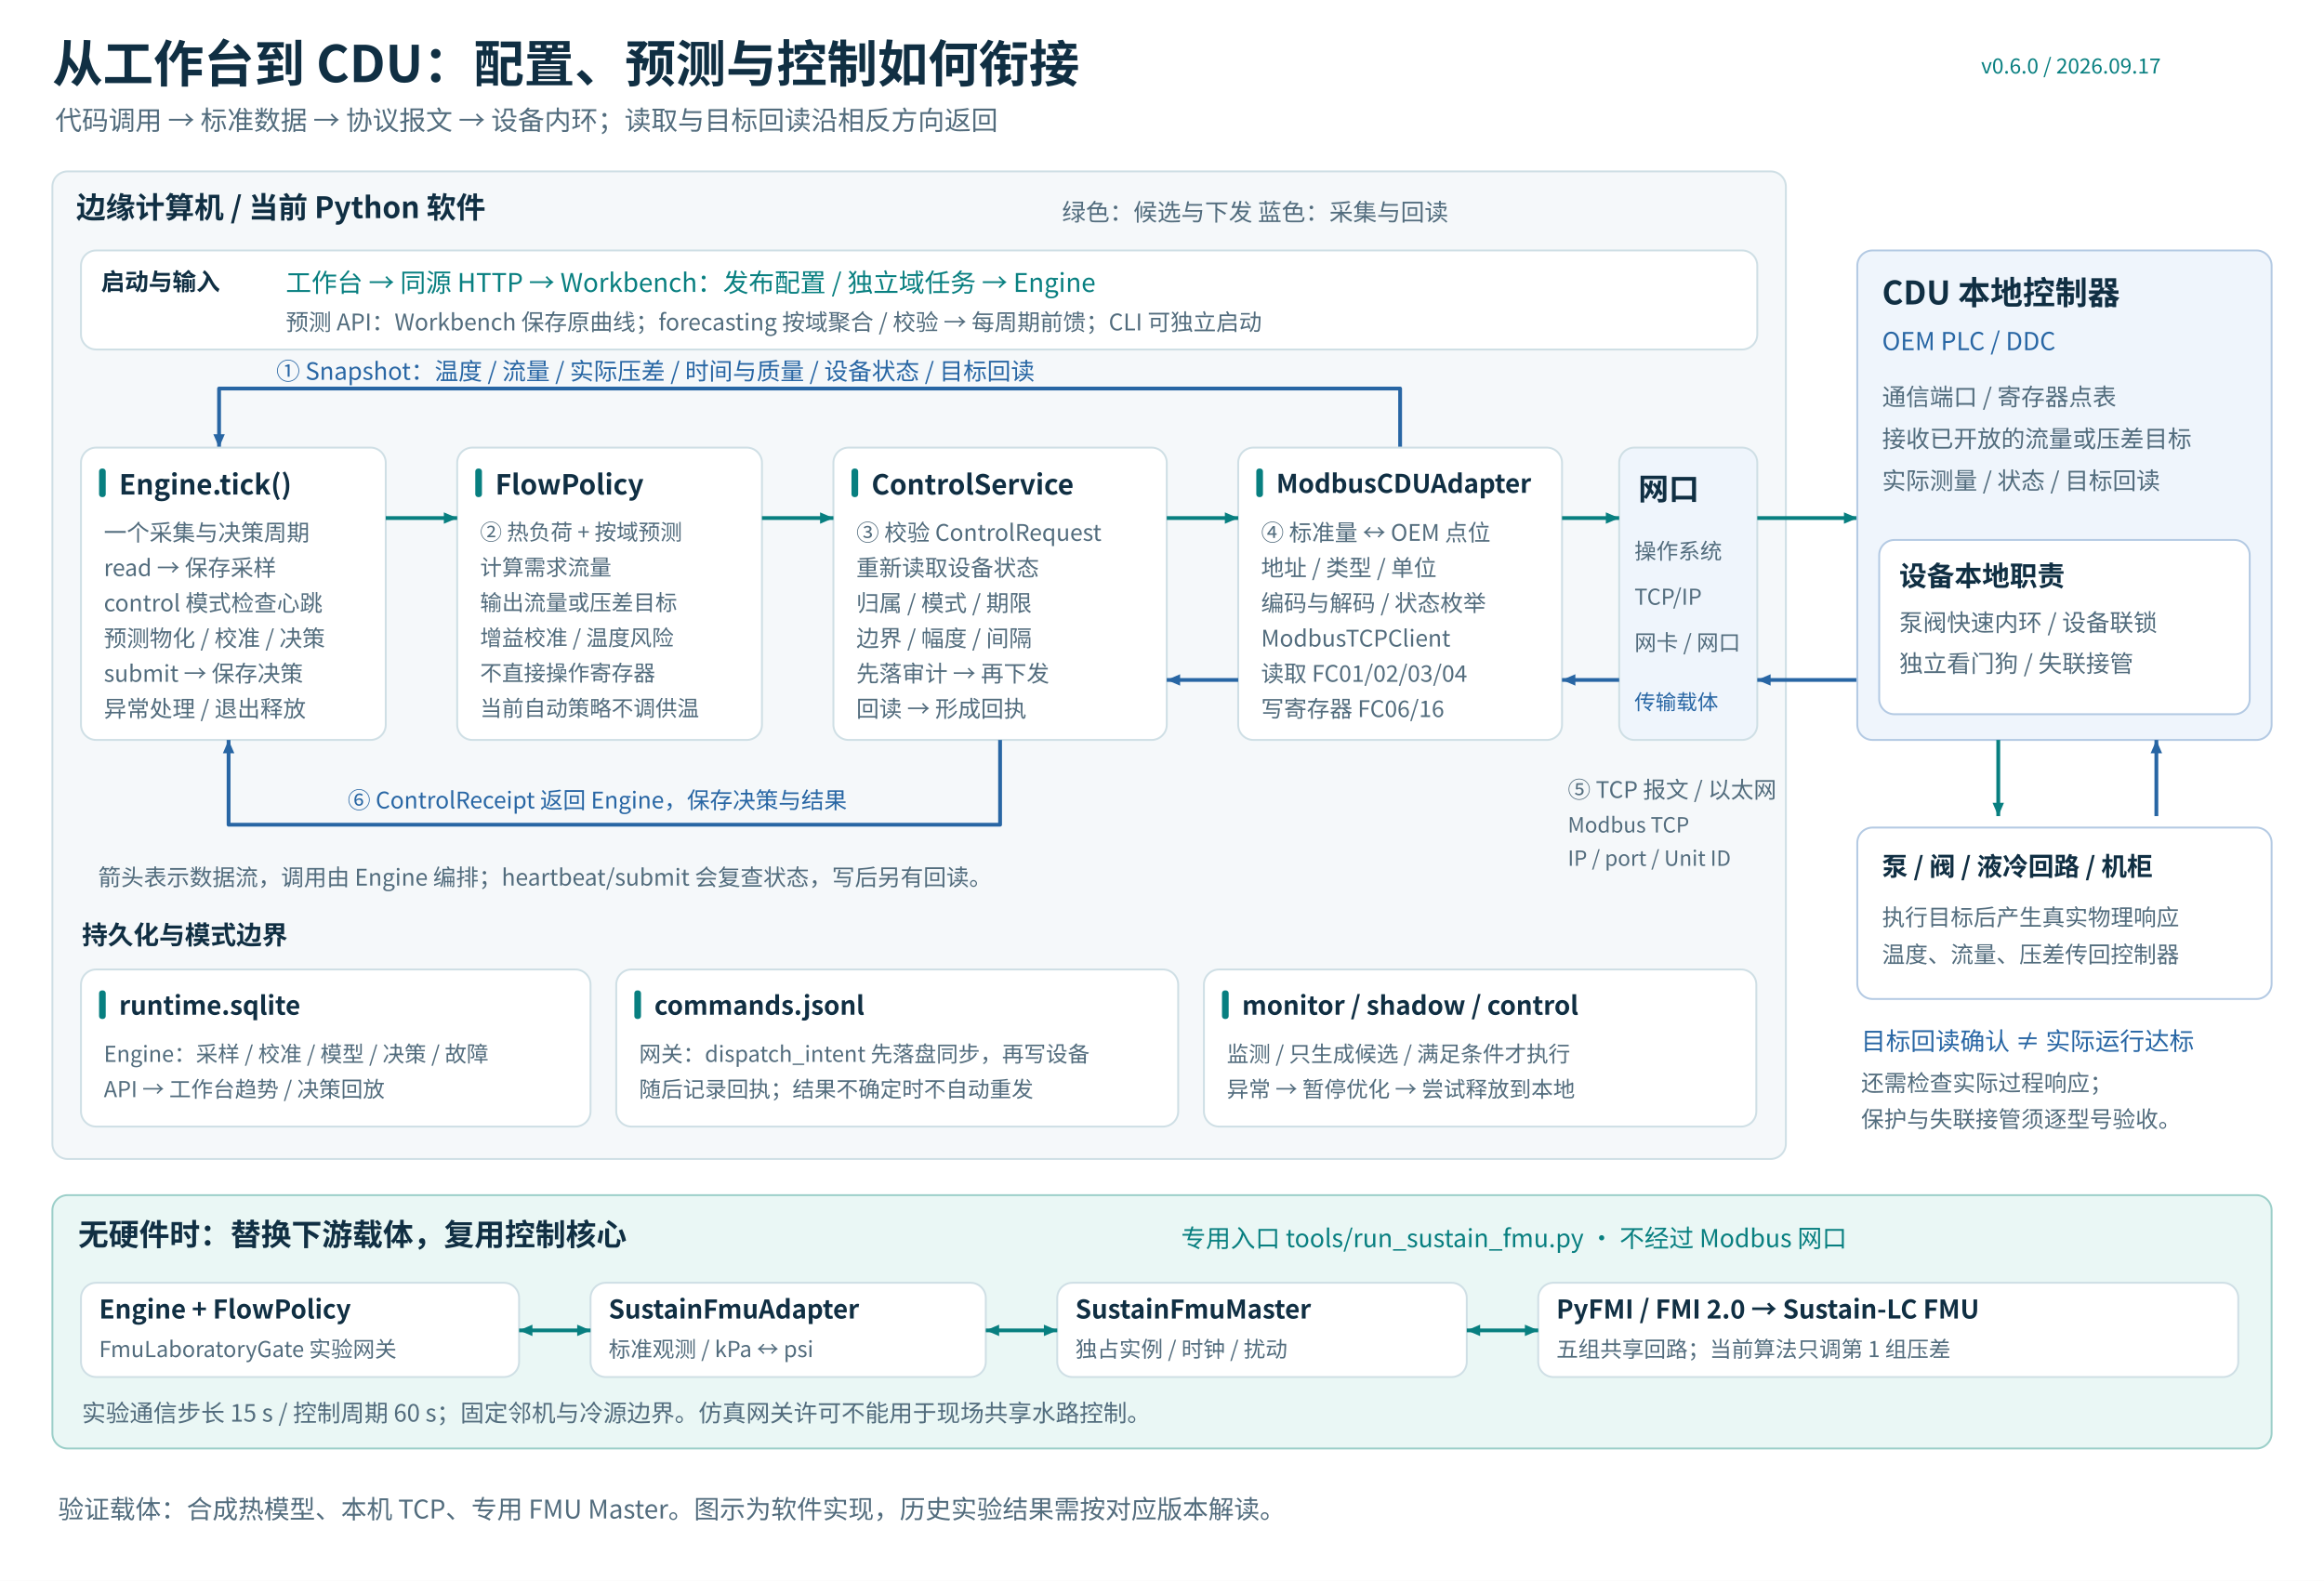
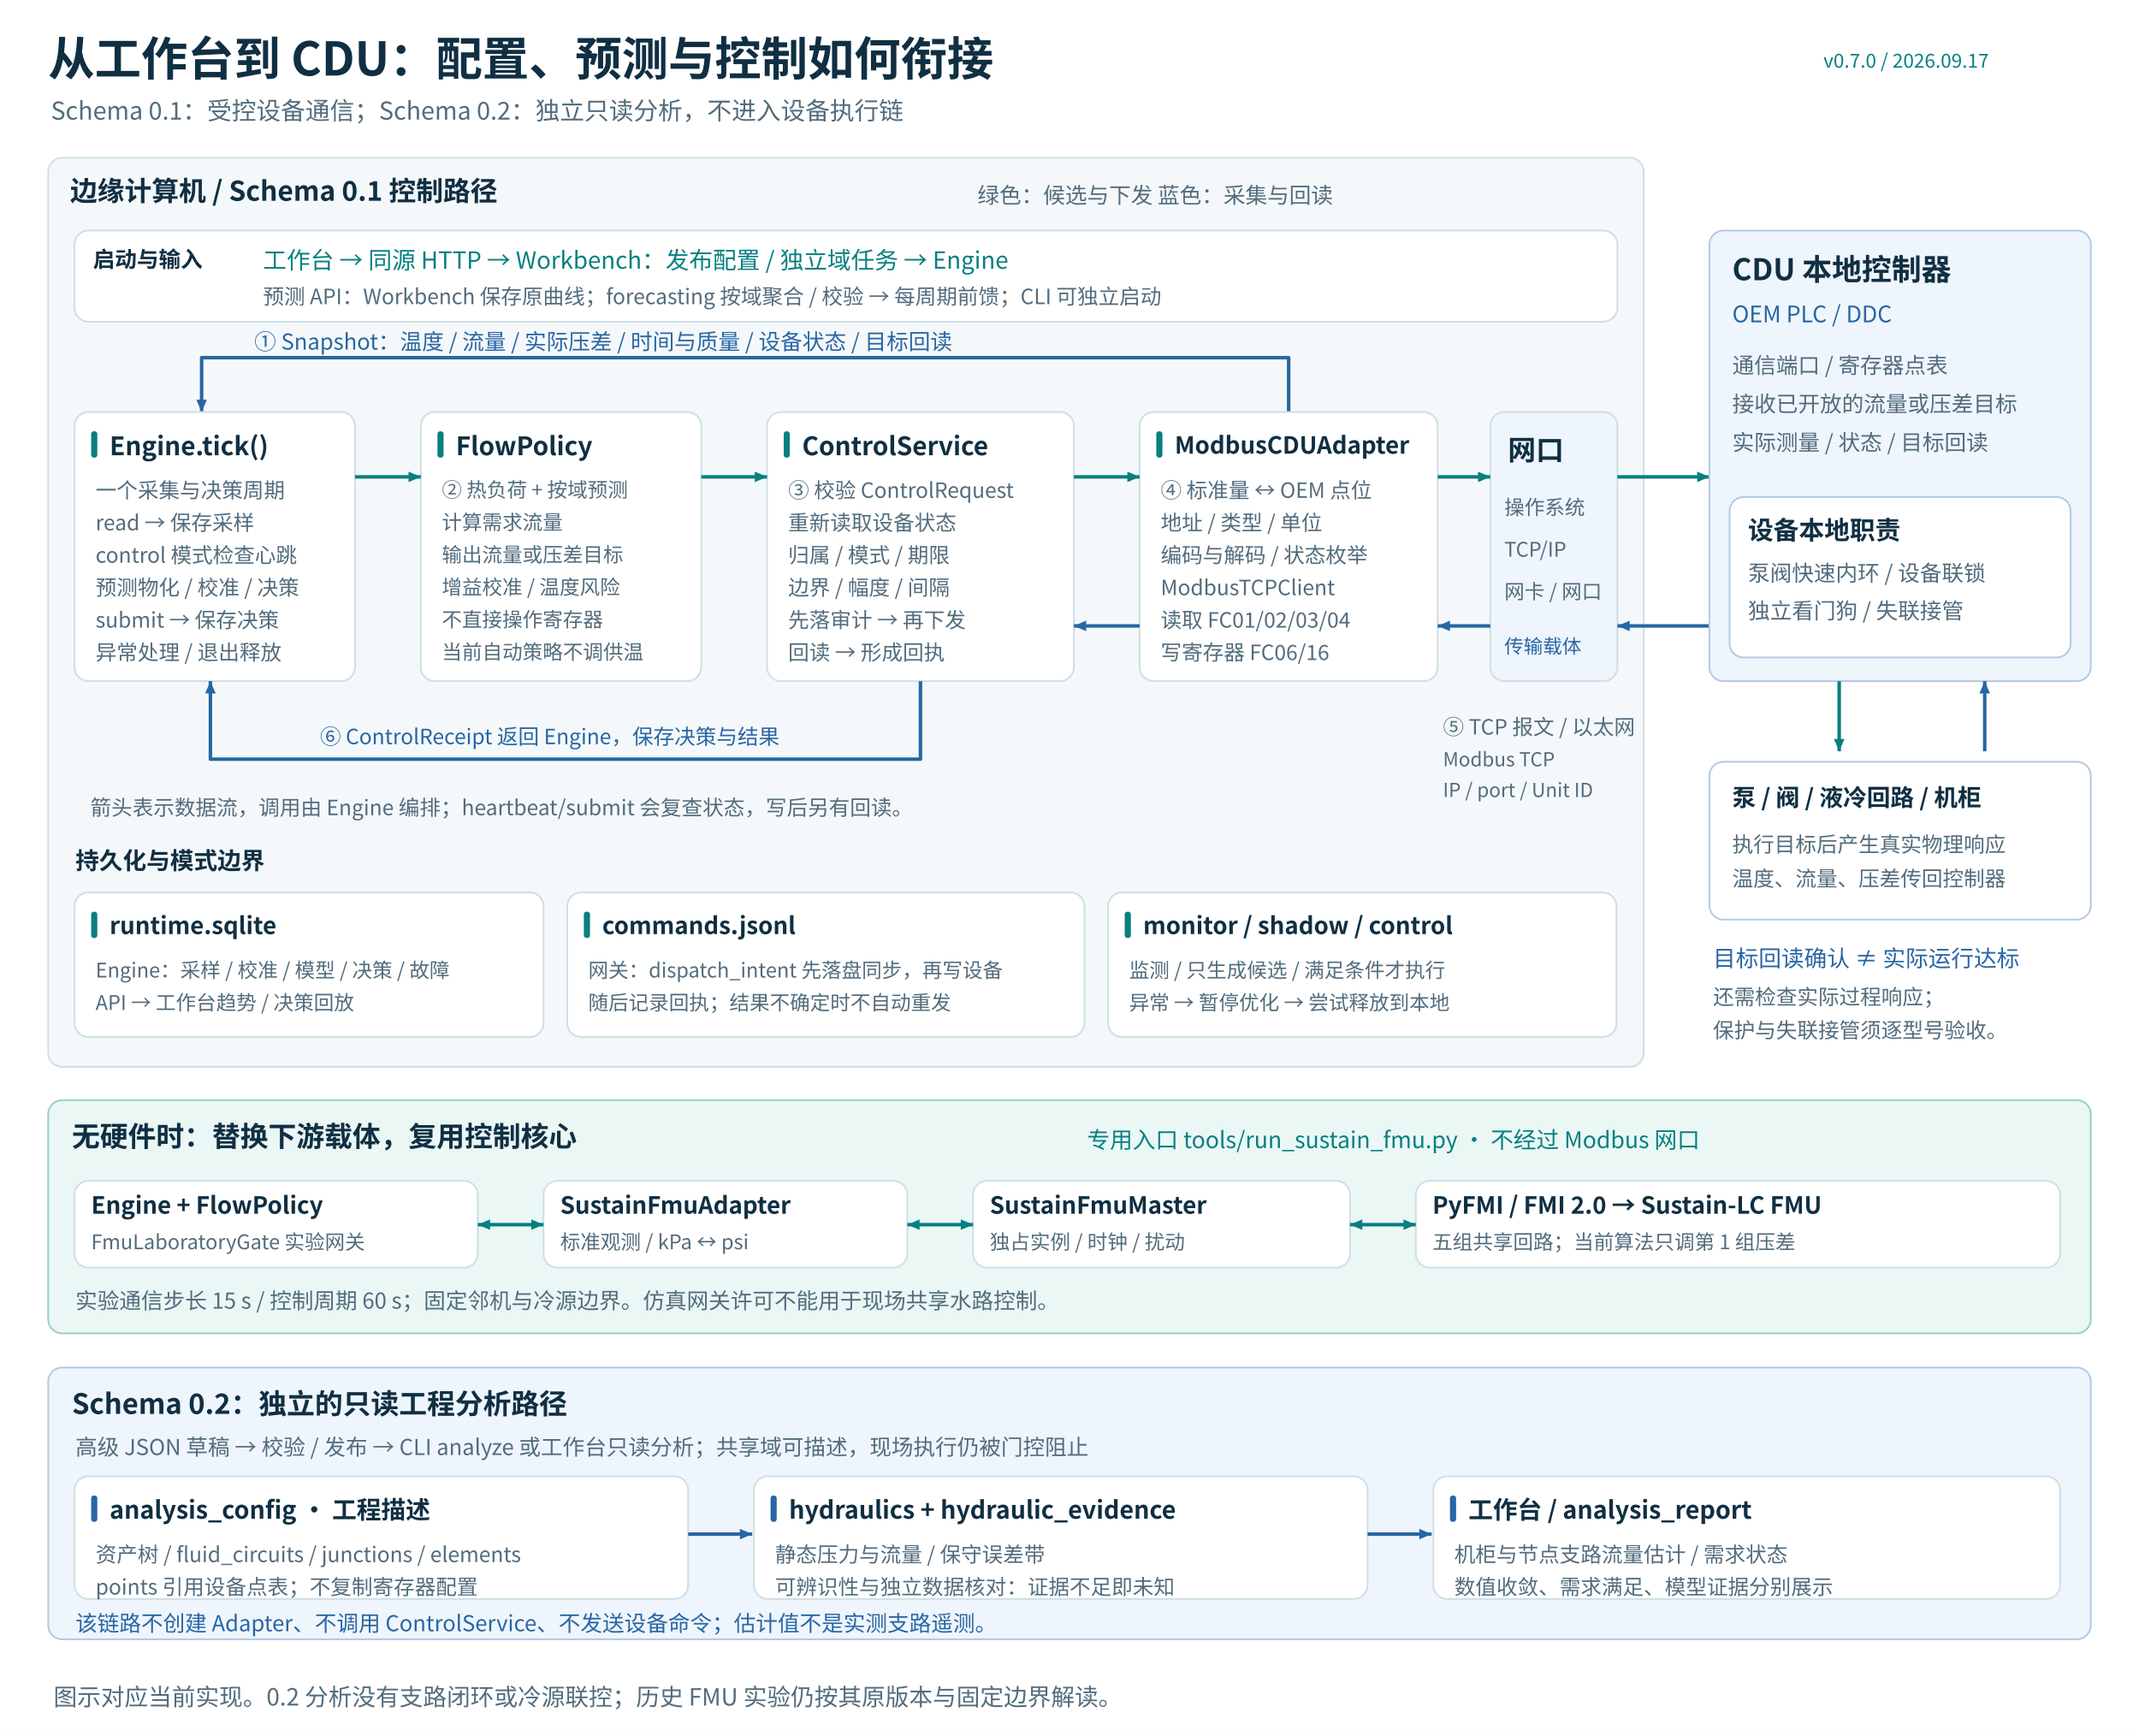
- <svg xmlns="http://www.w3.org/2000/svg" width="2440" height="1660" viewBox="0 0 2440 1660" role="img">
+ <svg xmlns="http://www.w3.org/2000/svg" width="2440" height="1980" viewBox="0 0 2440 1980" role="img">
  <rect width="100%" height="100%" fill="white" />
  <text x="55" y="40" dominant-baseline="hanging" font-family="Heiti SC, PingFang SC, Noto Sans CJK SC, sans-serif" font-size="53" font-weight="600" fill="#102F43">从工作台到 CDU：配置、预测与控制如何衔接</text>
-   <text x="58" y="112" dominant-baseline="hanging" font-family="Heiti SC, PingFang SC, Noto Sans CJK SC, sans-serif" font-size="28" font-weight="400" fill="#526C7D">代码调用 → 标准数据 → 协议报文 → 设备内环；读取与目标回读沿相反方向返回</text>
-   <text x="2080" y="58" dominant-baseline="hanging" font-family="Heiti SC, PingFang SC, Noto Sans CJK SC, sans-serif" font-size="22" font-weight="400" fill="#087F80">v0.6.0  /  2026.09.17</text>
+   <text x="58" y="112" dominant-baseline="hanging" font-family="Heiti SC, PingFang SC, Noto Sans CJK SC, sans-serif" font-size="28" font-weight="400" fill="#526C7D">Schema 0.1：受控设备通信；Schema 0.2：独立只读分析，不进入设备执行链</text>
+   <text x="2080" y="58" dominant-baseline="hanging" font-family="Heiti SC, PingFang SC, Noto Sans CJK SC, sans-serif" font-size="22" font-weight="400" fill="#087F80">v0.7.0  /  2026.09.17</text>
  <rect x="55" y="180" width="1820" height="1037" rx="16" fill="#F5F8FA" stroke="#CFDFE5" stroke-width="2" />
-   <text x="80" y="202" dominant-baseline="hanging" font-family="Heiti SC, PingFang SC, Noto Sans CJK SC, sans-serif" font-size="31" font-weight="600" fill="#102F43">边缘计算机 / 当前 Python 软件</text>
+   <text x="80" y="202" dominant-baseline="hanging" font-family="Heiti SC, PingFang SC, Noto Sans CJK SC, sans-serif" font-size="31" font-weight="600" fill="#102F43">边缘计算机 / Schema 0.1 控制路径</text>
  <text x="1115" y="210" dominant-baseline="hanging" font-family="Heiti SC, PingFang SC, Noto Sans CJK SC, sans-serif" font-size="25" font-weight="400" fill="#526C7D">绿色：候选与下发     蓝色：采集与回读</text>
  <rect x="85" y="263" width="1760" height="104" rx="16" fill="white" stroke="#CFDFE5" stroke-width="2" />
  <text x="106" y="283" dominant-baseline="hanging" font-family="Heiti SC, PingFang SC, Noto Sans CJK SC, sans-serif" font-size="25" font-weight="600" fill="#102F43">启动与输入</text>
  <text x="300" y="283" dominant-baseline="hanging" font-family="Heiti SC, PingFang SC, Noto Sans CJK SC, sans-serif" font-size="27" font-weight="400" fill="#087F80">工作台 → 同源 HTTP → Workbench：发布配置 / 独立域任务 → Engine</text>
  <text x="300" y="326" dominant-baseline="hanging" font-family="Heiti SC, PingFang SC, Noto Sans CJK SC, sans-serif" font-size="24" font-weight="400" fill="#526C7D">预测 API：Workbench 保存原曲线；forecasting 按域聚合 / 校验 → 每周期前馈；CLI 可独立启动</text>
  <polyline points="1470,470 1470,408 230,408 230,470" fill="none" stroke="#2866A4" stroke-width="4" stroke-linejoin="round" />
  <polygon points="230,470 236.0,456.0 224.0,456.0" fill="#2866A4" />
  <text x="290" y="377" dominant-baseline="hanging" font-family="Heiti SC, PingFang SC, Noto Sans CJK SC, sans-serif" font-size="25" font-weight="400" fill="#2866A4">① Snapshot：温度 / 流量 / 实际压差 / 时间与质量 / 设备状态 / 目标回读</text>
  <rect x="85" y="470" width="320" height="307" rx="16" fill="white" stroke="#CFDFE5" stroke-width="2" />
  <rect x="105" y="493" width="5" height="28" rx="2" fill="#087F80" stroke="#087F80" stroke-width="2" />
  <text x="125" y="494" dominant-baseline="hanging" font-family="Heiti SC, PingFang SC, Noto Sans CJK SC, sans-serif" font-size="29" font-weight="600" fill="#102F43">Engine.tick()</text>
  <text x="109" y="547" dominant-baseline="hanging" font-family="Heiti SC, PingFang SC, Noto Sans CJK SC, sans-serif" font-size="24" font-weight="400" fill="#526C7D">一个采集与决策周期</text>
  <text x="109" y="584" dominant-baseline="hanging" font-family="Heiti SC, PingFang SC, Noto Sans CJK SC, sans-serif" font-size="24" font-weight="400" fill="#526C7D">read → 保存采样</text>
  <text x="109" y="621" dominant-baseline="hanging" font-family="Heiti SC, PingFang SC, Noto Sans CJK SC, sans-serif" font-size="24" font-weight="400" fill="#526C7D">control 模式检查心跳</text>
  <text x="109" y="658" dominant-baseline="hanging" font-family="Heiti SC, PingFang SC, Noto Sans CJK SC, sans-serif" font-size="24" font-weight="400" fill="#526C7D">预测物化 / 校准 / 决策</text>
  <text x="109" y="695" dominant-baseline="hanging" font-family="Heiti SC, PingFang SC, Noto Sans CJK SC, sans-serif" font-size="24" font-weight="400" fill="#526C7D">submit → 保存决策</text>
  <text x="109" y="732" dominant-baseline="hanging" font-family="Heiti SC, PingFang SC, Noto Sans CJK SC, sans-serif" font-size="24" font-weight="400" fill="#526C7D">异常处理 / 退出释放</text>
  <rect x="480" y="470" width="320" height="307" rx="16" fill="white" stroke="#CFDFE5" stroke-width="2" />
  <rect x="500" y="493" width="5" height="28" rx="2" fill="#087F80" stroke="#087F80" stroke-width="2" />
  <text x="520" y="494" dominant-baseline="hanging" font-family="Heiti SC, PingFang SC, Noto Sans CJK SC, sans-serif" font-size="29" font-weight="600" fill="#102F43">FlowPolicy</text>
  <text x="504" y="547" dominant-baseline="hanging" font-family="Heiti SC, PingFang SC, Noto Sans CJK SC, sans-serif" font-size="23" font-weight="400" fill="#526C7D">② 热负荷 + 按域预测</text>
  <text x="504" y="584" dominant-baseline="hanging" font-family="Heiti SC, PingFang SC, Noto Sans CJK SC, sans-serif" font-size="23" font-weight="400" fill="#526C7D">计算需求流量</text>
  <text x="504" y="621" dominant-baseline="hanging" font-family="Heiti SC, PingFang SC, Noto Sans CJK SC, sans-serif" font-size="23" font-weight="400" fill="#526C7D">输出流量或压差目标</text>
  <text x="504" y="658" dominant-baseline="hanging" font-family="Heiti SC, PingFang SC, Noto Sans CJK SC, sans-serif" font-size="23" font-weight="400" fill="#526C7D">增益校准 / 温度风险</text>
  <text x="504" y="695" dominant-baseline="hanging" font-family="Heiti SC, PingFang SC, Noto Sans CJK SC, sans-serif" font-size="23" font-weight="400" fill="#526C7D">不直接操作寄存器</text>
  <text x="504" y="732" dominant-baseline="hanging" font-family="Heiti SC, PingFang SC, Noto Sans CJK SC, sans-serif" font-size="23" font-weight="400" fill="#526C7D">当前自动策略不调供温</text>
  <rect x="875" y="470" width="350" height="307" rx="16" fill="white" stroke="#CFDFE5" stroke-width="2" />
  <rect x="895" y="493" width="5" height="28" rx="2" fill="#087F80" stroke="#087F80" stroke-width="2" />
  <text x="915" y="494" dominant-baseline="hanging" font-family="Heiti SC, PingFang SC, Noto Sans CJK SC, sans-serif" font-size="29" font-weight="600" fill="#102F43">ControlService</text>
  <text x="899" y="547" dominant-baseline="hanging" font-family="Heiti SC, PingFang SC, Noto Sans CJK SC, sans-serif" font-size="24" font-weight="400" fill="#526C7D">③ 校验 ControlRequest</text>
  <text x="899" y="584" dominant-baseline="hanging" font-family="Heiti SC, PingFang SC, Noto Sans CJK SC, sans-serif" font-size="24" font-weight="400" fill="#526C7D">重新读取设备状态</text>
  <text x="899" y="621" dominant-baseline="hanging" font-family="Heiti SC, PingFang SC, Noto Sans CJK SC, sans-serif" font-size="24" font-weight="400" fill="#526C7D">归属 / 模式 / 期限</text>
  <text x="899" y="658" dominant-baseline="hanging" font-family="Heiti SC, PingFang SC, Noto Sans CJK SC, sans-serif" font-size="24" font-weight="400" fill="#526C7D">边界 / 幅度 / 间隔</text>
  <text x="899" y="695" dominant-baseline="hanging" font-family="Heiti SC, PingFang SC, Noto Sans CJK SC, sans-serif" font-size="24" font-weight="400" fill="#526C7D">先落审计 → 再下发</text>
  <text x="899" y="732" dominant-baseline="hanging" font-family="Heiti SC, PingFang SC, Noto Sans CJK SC, sans-serif" font-size="24" font-weight="400" fill="#526C7D">回读 → 形成回执</text>
  <rect x="1300" y="470" width="340" height="307" rx="16" fill="white" stroke="#CFDFE5" stroke-width="2" />
  <rect x="1320" y="493" width="5" height="28" rx="2" fill="#087F80" stroke="#087F80" stroke-width="2" />
  <text x="1340" y="494" dominant-baseline="hanging" font-family="Heiti SC, PingFang SC, Noto Sans CJK SC, sans-serif" font-size="27" font-weight="600" fill="#102F43">ModbusCDUAdapter</text>
  <text x="1324" y="547" dominant-baseline="hanging" font-family="Heiti SC, PingFang SC, Noto Sans CJK SC, sans-serif" font-size="24" font-weight="400" fill="#526C7D">④ 标准量 ↔ OEM 点位</text>
  <text x="1324" y="584" dominant-baseline="hanging" font-family="Heiti SC, PingFang SC, Noto Sans CJK SC, sans-serif" font-size="24" font-weight="400" fill="#526C7D">地址 / 类型 / 单位</text>
  <text x="1324" y="621" dominant-baseline="hanging" font-family="Heiti SC, PingFang SC, Noto Sans CJK SC, sans-serif" font-size="24" font-weight="400" fill="#526C7D">编码与解码 / 状态枚举</text>
  <text x="1324" y="658" dominant-baseline="hanging" font-family="Heiti SC, PingFang SC, Noto Sans CJK SC, sans-serif" font-size="24" font-weight="400" fill="#526C7D">ModbusTCPClient</text>
  <text x="1324" y="695" dominant-baseline="hanging" font-family="Heiti SC, PingFang SC, Noto Sans CJK SC, sans-serif" font-size="24" font-weight="400" fill="#526C7D">读取 FC01/02/03/04</text>
  <text x="1324" y="732" dominant-baseline="hanging" font-family="Heiti SC, PingFang SC, Noto Sans CJK SC, sans-serif" font-size="24" font-weight="400" fill="#526C7D">写寄存器 FC06/16</text>
  <polyline points="405,544 480,544" fill="none" stroke="#087F80" stroke-width="4" stroke-linejoin="round" />
  <polygon points="480,544 466.0,538.0 466.0,550.0" fill="#087F80" />
  <polyline points="800,544 875,544" fill="none" stroke="#087F80" stroke-width="4" stroke-linejoin="round" />
  <polygon points="875,544 861.0,538.0 861.0,550.0" fill="#087F80" />
  <polyline points="1225,544 1300,544" fill="none" stroke="#087F80" stroke-width="4" stroke-linejoin="round" />
  <polygon points="1300,544 1286.0,538.0 1286.0,550.0" fill="#087F80" />
  <polyline points="1300,714 1225,714" fill="none" stroke="#2866A4" stroke-width="4" stroke-linejoin="round" />
  <polygon points="1225,714 1239.0,720.0 1239.0,708.0" fill="#2866A4" />
  <rect x="1700" y="470" width="145" height="307" rx="16" fill="#EFF5FC" stroke="#CFDFE5" stroke-width="2" />
  <text x="1720" y="497" dominant-baseline="hanging" font-family="Heiti SC, PingFang SC, Noto Sans CJK SC, sans-serif" font-size="32" font-weight="600" fill="#102F43">网口</text>
  <text x="1716" y="567" dominant-baseline="hanging" font-family="Heiti SC, PingFang SC, Noto Sans CJK SC, sans-serif" font-size="23" font-weight="400" fill="#526C7D">操作系统</text>
  <text x="1716" y="615" dominant-baseline="hanging" font-family="Heiti SC, PingFang SC, Noto Sans CJK SC, sans-serif" font-size="23" font-weight="400" fill="#526C7D">TCP/IP</text>
  <text x="1716" y="663" dominant-baseline="hanging" font-family="Heiti SC, PingFang SC, Noto Sans CJK SC, sans-serif" font-size="23" font-weight="400" fill="#526C7D">网卡 / 网口</text>
  <text x="1716" y="726" dominant-baseline="hanging" font-family="Heiti SC, PingFang SC, Noto Sans CJK SC, sans-serif" font-size="22" font-weight="400" fill="#2866A4">传输载体</text>
  <polyline points="1640,544 1700,544" fill="none" stroke="#087F80" stroke-width="4" stroke-linejoin="round" />
  <polygon points="1700,544 1686.0,538.0 1686.0,550.0" fill="#087F80" />
  <polyline points="1700,714 1640,714" fill="none" stroke="#2866A4" stroke-width="4" stroke-linejoin="round" />
  <polygon points="1640,714 1654.0,720.0 1654.0,708.0" fill="#2866A4" />
  <polyline points="1845,544 1950,544" fill="none" stroke="#087F80" stroke-width="4" stroke-linejoin="round" />
  <polygon points="1950,544 1936.0,538.0 1936.0,550.0" fill="#087F80" />
  <polyline points="1950,714 1845,714" fill="none" stroke="#2866A4" stroke-width="4" stroke-linejoin="round" />
  <polygon points="1845,714 1859.0,720.0 1859.0,708.0" fill="#2866A4" />
  <rect x="1950" y="263" width="435" height="514" rx="16" fill="#EFF5FC" stroke="#B4CAE3" stroke-width="2" />
  <text x="1976" y="290" dominant-baseline="hanging" font-family="Heiti SC, PingFang SC, Noto Sans CJK SC, sans-serif" font-size="34" font-weight="600" fill="#102F43">CDU 本地控制器</text>
  <text x="1976" y="345" dominant-baseline="hanging" font-family="Heiti SC, PingFang SC, Noto Sans CJK SC, sans-serif" font-size="26" font-weight="400" fill="#2866A4">OEM PLC / DDC</text>
  <text x="1976" y="404" dominant-baseline="hanging" font-family="Heiti SC, PingFang SC, Noto Sans CJK SC, sans-serif" font-size="25" font-weight="400" fill="#526C7D">通信端口 / 寄存器点表</text>
  <text x="1976" y="448" dominant-baseline="hanging" font-family="Heiti SC, PingFang SC, Noto Sans CJK SC, sans-serif" font-size="25" font-weight="400" fill="#526C7D">接收已开放的流量或压差目标</text>
  <text x="1976" y="492" dominant-baseline="hanging" font-family="Heiti SC, PingFang SC, Noto Sans CJK SC, sans-serif" font-size="25" font-weight="400" fill="#526C7D">实际测量 / 状态 / 目标回读</text>
  <rect x="1973" y="567" width="389" height="183" rx="16" fill="white" stroke="#B4CAE3" stroke-width="2" />
  <text x="1994" y="590" dominant-baseline="hanging" font-family="Heiti SC, PingFang SC, Noto Sans CJK SC, sans-serif" font-size="29" font-weight="600" fill="#102F43">设备本地职责</text>
  <text x="1994" y="641" dominant-baseline="hanging" font-family="Heiti SC, PingFang SC, Noto Sans CJK SC, sans-serif" font-size="25" font-weight="400" fill="#526C7D">泵阀快速内环 / 设备联锁</text>
  <text x="1994" y="684" dominant-baseline="hanging" font-family="Heiti SC, PingFang SC, Noto Sans CJK SC, sans-serif" font-size="25" font-weight="400" fill="#526C7D">独立看门狗 / 失联接管</text>
  <text x="1646" y="817" dominant-baseline="hanging" font-family="Heiti SC, PingFang SC, Noto Sans CJK SC, sans-serif" font-size="24" font-weight="400" fill="#526C7D">⑤ TCP 报文 / 以太网</text>
  <text x="1646" y="855" dominant-baseline="hanging" font-family="Heiti SC, PingFang SC, Noto Sans CJK SC, sans-serif" font-size="22" font-weight="400" fill="#526C7D">Modbus TCP</text>
  <text x="1646" y="890" dominant-baseline="hanging" font-family="Heiti SC, PingFang SC, Noto Sans CJK SC, sans-serif" font-size="22" font-weight="400" fill="#526C7D">IP / port / Unit ID</text>
  <polyline points="1050,777 1050,866 240,866 240,777" fill="none" stroke="#2866A4" stroke-width="4" stroke-linejoin="round" />
  <polygon points="240,777 234.0,791.0 246.0,791.0" fill="#2866A4" />
  <text x="365" y="828" dominant-baseline="hanging" font-family="Heiti SC, PingFang SC, Noto Sans CJK SC, sans-serif" font-size="24" font-weight="400" fill="#2866A4">⑥ ControlReceipt 返回 Engine，保存决策与结果</text>
  <text x="103" y="909" dominant-baseline="hanging" font-family="Heiti SC, PingFang SC, Noto Sans CJK SC, sans-serif" font-size="24" font-weight="400" fill="#526C7D">箭头表示数据流，调用由 Engine 编排；heartbeat/submit 会复查状态，写后另有回读。</text>
  <polyline points="2098,777 2098,857" fill="none" stroke="#087F80" stroke-width="4" stroke-linejoin="round" />
  <polygon points="2098,857 2104.0,843.0 2092.0,843.0" fill="#087F80" />
  <polyline points="2264,857 2264,777" fill="none" stroke="#2866A4" stroke-width="4" stroke-linejoin="round" />
  <polygon points="2264,777 2258.0,791.0 2270.0,791.0" fill="#2866A4" />
  <rect x="1950" y="869" width="435" height="180" rx="16" fill="white" stroke="#B4CAE3" stroke-width="2" />
  <text x="1976" y="896" dominant-baseline="hanging" font-family="Heiti SC, PingFang SC, Noto Sans CJK SC, sans-serif" font-size="27" font-weight="600" fill="#102F43">泵 / 阀 / 液冷回路 / 机柜</text>
  <text x="1976" y="951" dominant-baseline="hanging" font-family="Heiti SC, PingFang SC, Noto Sans CJK SC, sans-serif" font-size="24" font-weight="400" fill="#526C7D">执行目标后产生真实物理响应</text>
  <text x="1976" y="990" dominant-baseline="hanging" font-family="Heiti SC, PingFang SC, Noto Sans CJK SC, sans-serif" font-size="24" font-weight="400" fill="#526C7D">温度、流量、压差传回控制器</text>
  <text x="1954" y="1080" dominant-baseline="hanging" font-family="Heiti SC, PingFang SC, Noto Sans CJK SC, sans-serif" font-size="26" font-weight="400" fill="#2866A4">目标回读确认 ≠ 实际运行达标</text>
  <text x="1954" y="1125" dominant-baseline="hanging" font-family="Heiti SC, PingFang SC, Noto Sans CJK SC, sans-serif" font-size="24" font-weight="400" fill="#526C7D">还需检查实际过程响应；</text>
  <text x="1954" y="1163" dominant-baseline="hanging" font-family="Heiti SC, PingFang SC, Noto Sans CJK SC, sans-serif" font-size="24" font-weight="400" fill="#526C7D">保护与失联接管须逐型号验收。</text>
  <text x="86" y="968" dominant-baseline="hanging" font-family="Heiti SC, PingFang SC, Noto Sans CJK SC, sans-serif" font-size="27" font-weight="600" fill="#102F43">持久化与模式边界</text>
  <rect x="85" y="1018" width="535" height="165" rx="16" fill="white" stroke="#CFDFE5" stroke-width="2" />
  <rect x="105" y="1041" width="5" height="28" rx="2" fill="#087F80" stroke="#087F80" stroke-width="2" />
  <text x="125" y="1042" dominant-baseline="hanging" font-family="Heiti SC, PingFang SC, Noto Sans CJK SC, sans-serif" font-size="27" font-weight="600" fill="#102F43">runtime.sqlite</text>
  <text x="109" y="1095" dominant-baseline="hanging" font-family="Heiti SC, PingFang SC, Noto Sans CJK SC, sans-serif" font-size="23" font-weight="400" fill="#526C7D">Engine：采样 / 校准 / 模型 / 决策 / 故障</text>
  <text x="109" y="1132" dominant-baseline="hanging" font-family="Heiti SC, PingFang SC, Noto Sans CJK SC, sans-serif" font-size="23" font-weight="400" fill="#526C7D">API → 工作台趋势 / 决策回放</text>
  <rect x="647" y="1018" width="590" height="165" rx="16" fill="white" stroke="#CFDFE5" stroke-width="2" />
  <rect x="667" y="1041" width="5" height="28" rx="2" fill="#087F80" stroke="#087F80" stroke-width="2" />
  <text x="687" y="1042" dominant-baseline="hanging" font-family="Heiti SC, PingFang SC, Noto Sans CJK SC, sans-serif" font-size="27" font-weight="600" fill="#102F43">commands.jsonl</text>
  <text x="671" y="1095" dominant-baseline="hanging" font-family="Heiti SC, PingFang SC, Noto Sans CJK SC, sans-serif" font-size="23" font-weight="400" fill="#526C7D">网关：dispatch_intent 先落盘同步，再写设备</text>
  <text x="671" y="1132" dominant-baseline="hanging" font-family="Heiti SC, PingFang SC, Noto Sans CJK SC, sans-serif" font-size="23" font-weight="400" fill="#526C7D">随后记录回执；结果不确定时不自动重发</text>
  <rect x="1264" y="1018" width="580" height="165" rx="16" fill="white" stroke="#CFDFE5" stroke-width="2" />
  <rect x="1284" y="1041" width="5" height="28" rx="2" fill="#087F80" stroke="#087F80" stroke-width="2" />
  <text x="1304" y="1042" dominant-baseline="hanging" font-family="Heiti SC, PingFang SC, Noto Sans CJK SC, sans-serif" font-size="27" font-weight="600" fill="#102F43">monitor / shadow / control</text>
  <text x="1288" y="1095" dominant-baseline="hanging" font-family="Heiti SC, PingFang SC, Noto Sans CJK SC, sans-serif" font-size="23" font-weight="400" fill="#526C7D">监测 / 只生成候选 / 满足条件才执行</text>
  <text x="1288" y="1132" dominant-baseline="hanging" font-family="Heiti SC, PingFang SC, Noto Sans CJK SC, sans-serif" font-size="23" font-weight="400" fill="#526C7D">异常 → 暂停优化 → 尝试释放到本地</text>
  <rect x="55" y="1255" width="2330" height="266" rx="16" fill="#EAF7F5" stroke="#9CCFC9" stroke-width="2" />
  <text x="82" y="1280" dominant-baseline="hanging" font-family="Heiti SC, PingFang SC, Noto Sans CJK SC, sans-serif" font-size="32" font-weight="600" fill="#102F43">无硬件时：替换下游载体，复用控制核心</text>
  <text x="1240" y="1287" dominant-baseline="hanging" font-family="Heiti SC, PingFang SC, Noto Sans CJK SC, sans-serif" font-size="26" font-weight="400" fill="#087F80">专用入口 tools/run_sustain_fmu.py · 不经过 Modbus 网口</text>
  <rect x="85" y="1347" width="460" height="99" rx="16" fill="white" stroke="#CFDFE5" stroke-width="2" />
  <text x="104" y="1361" dominant-baseline="hanging" font-family="Heiti SC, PingFang SC, Noto Sans CJK SC, sans-serif" font-size="27" font-weight="600" fill="#102F43">Engine + FlowPolicy</text>
  <text x="104" y="1405" dominant-baseline="hanging" font-family="Heiti SC, PingFang SC, Noto Sans CJK SC, sans-serif" font-size="23" font-weight="400" fill="#526C7D">FmuLaboratoryGate 实验网关</text>
  <rect x="620" y="1347" width="415" height="99" rx="16" fill="white" stroke="#CFDFE5" stroke-width="2" />
  <text x="639" y="1361" dominant-baseline="hanging" font-family="Heiti SC, PingFang SC, Noto Sans CJK SC, sans-serif" font-size="27" font-weight="600" fill="#102F43">SustainFmuAdapter</text>
  <text x="639" y="1405" dominant-baseline="hanging" font-family="Heiti SC, PingFang SC, Noto Sans CJK SC, sans-serif" font-size="23" font-weight="400" fill="#526C7D">标准观测 / kPa ↔ psi</text>
  <rect x="1110" y="1347" width="430" height="99" rx="16" fill="white" stroke="#CFDFE5" stroke-width="2" />
  <text x="1129" y="1361" dominant-baseline="hanging" font-family="Heiti SC, PingFang SC, Noto Sans CJK SC, sans-serif" font-size="27" font-weight="600" fill="#102F43">SustainFmuMaster</text>
  <text x="1129" y="1405" dominant-baseline="hanging" font-family="Heiti SC, PingFang SC, Noto Sans CJK SC, sans-serif" font-size="23" font-weight="400" fill="#526C7D">独占实例 / 时钟 / 扰动</text>
  <rect x="1615" y="1347" width="735" height="99" rx="16" fill="white" stroke="#CFDFE5" stroke-width="2" />
  <text x="1634" y="1361" dominant-baseline="hanging" font-family="Heiti SC, PingFang SC, Noto Sans CJK SC, sans-serif" font-size="27" font-weight="600" fill="#102F43">PyFMI / FMI 2.0 → Sustain-LC FMU</text>
  <text x="1634" y="1405" dominant-baseline="hanging" font-family="Heiti SC, PingFang SC, Noto Sans CJK SC, sans-serif" font-size="23" font-weight="400" fill="#526C7D">五组共享回路；当前算法只调第 1 组压差</text>
  <polyline points="545,1397 620,1397" fill="none" stroke="#087F80" stroke-width="4" stroke-linejoin="round" />
  <polygon points="620,1397 606.0,1391.0 606.0,1403.0" fill="#087F80" />
  <polygon points="545,1397 559.0,1403.0 559.0,1391.0" fill="#087F80" />
  <polyline points="1035,1397 1110,1397" fill="none" stroke="#087F80" stroke-width="4" stroke-linejoin="round" />
  <polygon points="1110,1397 1096.0,1391.0 1096.0,1403.0" fill="#087F80" />
  <polygon points="1035,1397 1049.0,1403.0 1049.0,1391.0" fill="#087F80" />
  <polyline points="1540,1397 1615,1397" fill="none" stroke="#087F80" stroke-width="4" stroke-linejoin="round" />
  <polygon points="1615,1397 1601.0,1391.0 1601.0,1403.0" fill="#087F80" />
  <polygon points="1540,1397 1554.0,1403.0 1554.0,1391.0" fill="#087F80" />
  <text x="86" y="1471" dominant-baseline="hanging" font-family="Heiti SC, PingFang SC, Noto Sans CJK SC, sans-serif" font-size="25" font-weight="400" fill="#526C7D">实验通信步长 15 s / 控制周期 60 s；固定邻机与冷源边界。仿真网关许可不能用于现场共享水路控制。</text>
-   <text x="61" y="1571" dominant-baseline="hanging" font-family="Heiti SC, PingFang SC, Noto Sans CJK SC, sans-serif" font-size="27" font-weight="400" fill="#526C7D">验证载体：合成热模型、本机 TCP、专用 FMU Master。图示为软件实现，历史实验结果需按对应版本解读。</text>
+   <rect x="55" y="1560" width="2330" height="310" rx="16" fill="#EFF5FC" stroke="#B4CAE3" stroke-width="2" />
+   <text x="82" y="1585" dominant-baseline="hanging" font-family="Heiti SC, PingFang SC, Noto Sans CJK SC, sans-serif" font-size="32" font-weight="600" fill="#102F43">Schema 0.2：独立的只读工程分析路径</text>
+   <text x="86" y="1638" dominant-baseline="hanging" font-family="Heiti SC, PingFang SC, Noto Sans CJK SC, sans-serif" font-size="25" font-weight="400" fill="#526C7D">高级 JSON 草稿 → 校验 / 发布 → CLI analyze 或工作台只读分析；共享域可描述，现场执行仍被门控阻止</text>
+   <rect x="85" y="1684" width="700" height="140" rx="16" fill="white" stroke="#CFDFE5" stroke-width="2" />
+   <rect x="105" y="1707" width="5" height="28" rx="2" fill="#2866A4" stroke="#2866A4" stroke-width="2" />
+   <text x="125" y="1708" dominant-baseline="hanging" font-family="Heiti SC, PingFang SC, Noto Sans CJK SC, sans-serif" font-size="28" font-weight="600" fill="#102F43">analysis_config · 工程描述</text>
+   <text x="109" y="1761" dominant-baseline="hanging" font-family="Heiti SC, PingFang SC, Noto Sans CJK SC, sans-serif" font-size="24" font-weight="400" fill="#526C7D">资产树 / fluid_circuits / junctions / elements</text>
+   <text x="109" y="1798" dominant-baseline="hanging" font-family="Heiti SC, PingFang SC, Noto Sans CJK SC, sans-serif" font-size="24" font-weight="400" fill="#526C7D">points 引用设备点表；不复制寄存器配置</text>
+   <rect x="860" y="1684" width="700" height="140" rx="16" fill="white" stroke="#CFDFE5" stroke-width="2" />
+   <rect x="880" y="1707" width="5" height="28" rx="2" fill="#2866A4" stroke="#2866A4" stroke-width="2" />
+   <text x="900" y="1708" dominant-baseline="hanging" font-family="Heiti SC, PingFang SC, Noto Sans CJK SC, sans-serif" font-size="28" font-weight="600" fill="#102F43">hydraulics + hydraulic_evidence</text>
+   <text x="884" y="1761" dominant-baseline="hanging" font-family="Heiti SC, PingFang SC, Noto Sans CJK SC, sans-serif" font-size="24" font-weight="400" fill="#526C7D">静态压力与流量 / 保守误差带</text>
+   <text x="884" y="1798" dominant-baseline="hanging" font-family="Heiti SC, PingFang SC, Noto Sans CJK SC, sans-serif" font-size="24" font-weight="400" fill="#526C7D">可辨识性与独立数据核对：证据不足即未知</text>
+   <rect x="1635" y="1684" width="715" height="140" rx="16" fill="white" stroke="#CFDFE5" stroke-width="2" />
+   <rect x="1655" y="1707" width="5" height="28" rx="2" fill="#2866A4" stroke="#2866A4" stroke-width="2" />
+   <text x="1675" y="1708" dominant-baseline="hanging" font-family="Heiti SC, PingFang SC, Noto Sans CJK SC, sans-serif" font-size="28" font-weight="600" fill="#102F43">工作台 / analysis_report</text>
+   <text x="1659" y="1761" dominant-baseline="hanging" font-family="Heiti SC, PingFang SC, Noto Sans CJK SC, sans-serif" font-size="24" font-weight="400" fill="#526C7D">机柜与节点支路流量估计 / 需求状态</text>
+   <text x="1659" y="1798" dominant-baseline="hanging" font-family="Heiti SC, PingFang SC, Noto Sans CJK SC, sans-serif" font-size="24" font-weight="400" fill="#526C7D">数值收敛、需求满足、模型证据分别展示</text>
+   <polyline points="785,1750 858,1750" fill="none" stroke="#2866A4" stroke-width="4" stroke-linejoin="round" />
+   <polygon points="858,1750 844.0,1744.0 844.0,1756.0" fill="#2866A4" />
+   <polyline points="1560,1750 1633,1750" fill="none" stroke="#2866A4" stroke-width="4" stroke-linejoin="round" />
+   <polygon points="1633,1750 1619.0,1744.0 1619.0,1756.0" fill="#2866A4" />
+   <text x="86" y="1839" dominant-baseline="hanging" font-family="Heiti SC, PingFang SC, Noto Sans CJK SC, sans-serif" font-size="25" font-weight="400" fill="#2866A4">该链路不创建 Adapter、不调用 ControlService、不发送设备命令；估计值不是实测支路遥测。</text>
+   <text x="61" y="1922" dominant-baseline="hanging" font-family="Heiti SC, PingFang SC, Noto Sans CJK SC, sans-serif" font-size="27" font-weight="400" fill="#526C7D">图示对应当前实现。0.2 分析没有支路闭环或冷源联控；历史 FMU 实验仍按其原版本与固定边界解读。</text>
</svg>
